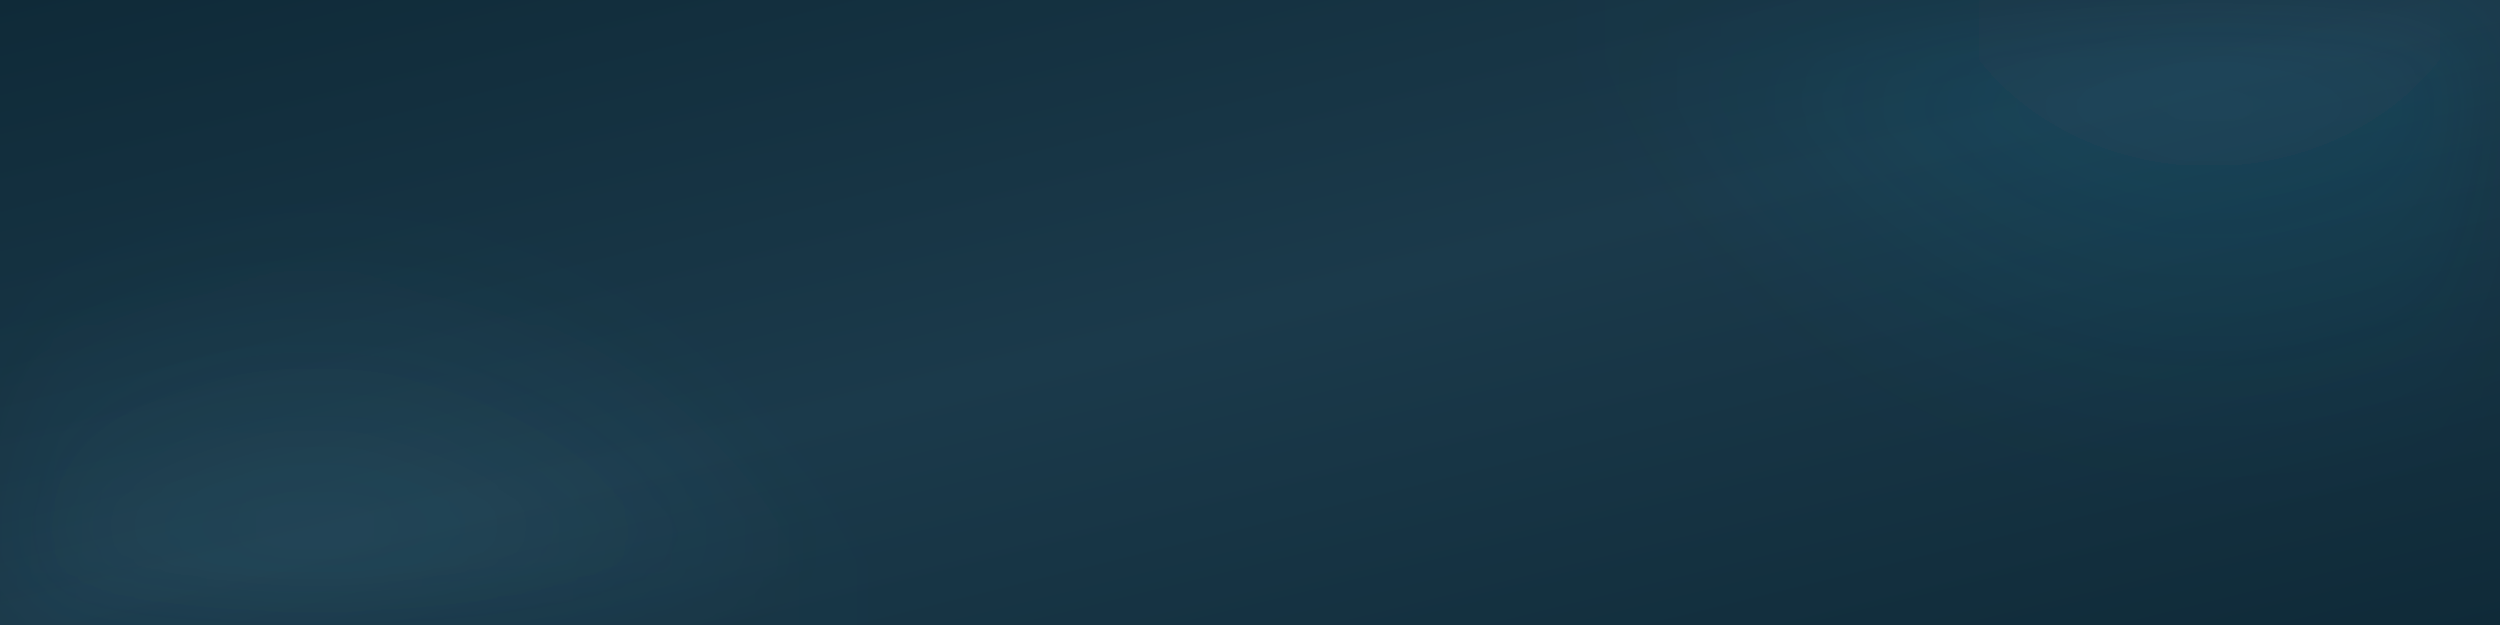
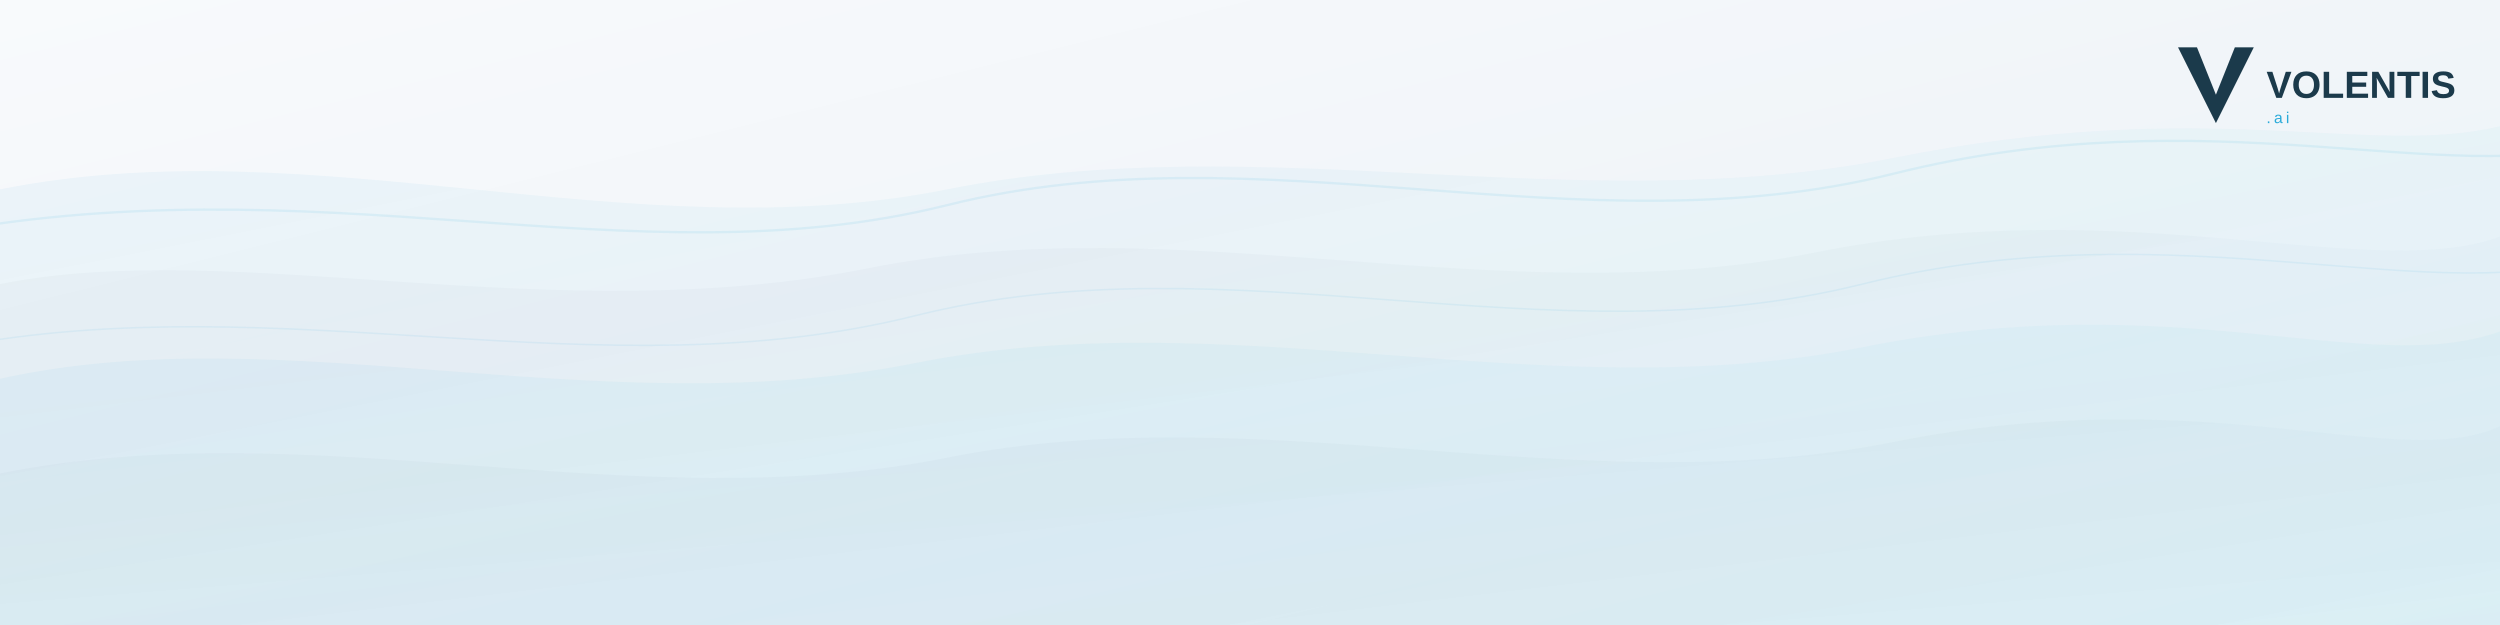
<svg xmlns="http://www.w3.org/2000/svg" width="1584" height="396" viewBox="0 0 1584 396" fill="none">
  <defs>
    <linearGradient id="bgGradient" x1="0%" y1="0%" x2="100%" y2="100%">
-       <stop offset="0%" stop-color="#0F2A38" />
-       <stop offset="50%" stop-color="#1B3A4B" />
-       <stop offset="100%" stop-color="#0F2A38" />
+       <stop offset="0%" stop-color="#f8fafc" />
+       <stop offset="50%" stop-color="#f1f5f9" />
+       <stop offset="100%" stop-color="#e8f4f8" />
    </linearGradient>
-     <radialGradient id="cyanOrb" cx="50%" cy="50%" r="50%">
-       <stop offset="0%" stop-color="#2AAAD9" stop-opacity="0.15" />
-       <stop offset="100%" stop-color="#2AAAD9" stop-opacity="0" />
-     </radialGradient>
-     <radialGradient id="lightCyanOrb" cx="50%" cy="50%" r="50%">
-       <stop offset="0%" stop-color="#7DD3E8" stop-opacity="0.12" />
-       <stop offset="100%" stop-color="#7DD3E8" stop-opacity="0" />
-     </radialGradient>
-     <filter id="blur" x="-50%" y="-50%" width="200%" height="200%">
-       <feGaussianBlur in="SourceGraphic" stdDeviation="40" />
-     </filter>
+     <linearGradient id="waveGrad1" x1="0%" y1="0%" x2="100%" y2="100%">
+       <stop offset="0%" stop-color="#2AAAD9" stop-opacity="0.06" />
+       <stop offset="100%" stop-color="#7DD3E8" stop-opacity="0.04" />
+     </linearGradient>
+     <linearGradient id="waveGrad2" x1="0%" y1="0%" x2="100%" y2="100%">
+       <stop offset="0%" stop-color="#1B3A4B" stop-opacity="0.03" />
+       <stop offset="100%" stop-color="#2AAAD9" stop-opacity="0.02" />
+     </linearGradient>
  </defs>
  <rect width="1584" height="396" fill="url(#bgGradient)" />
-   <ellipse cx="1400" cy="-50" rx="400" ry="350" fill="url(#cyanOrb)" filter="url(#blur)" />
-   <ellipse cx="200" cy="450" rx="350" ry="300" fill="url(#lightCyanOrb)" filter="url(#blur)" />
+   <path fill="url(#waveGrad1)" d="M0,120 C200,80 400,160 600,120 C800,80 1000,140 1200,100 C1400,60 1500,100 1584,80 L1584,396 L0,396 Z" />
+   <path fill="url(#waveGrad2)" d="M0,180 C150,150 350,210 550,170 C750,130 950,200 1150,160 C1350,120 1500,180 1584,150 L1584,396 L0,396 Z" />
+   <path fill="url(#waveGrad1)" d="M0,240 C180,200 380,270 580,230 C780,190 980,260 1180,220 C1380,180 1500,240 1584,210 L1584,396 L0,396 Z" />
+   <path fill="url(#waveGrad2)" d="M0,300 C200,260 400,330 600,290 C800,250 1000,320 1200,280 C1400,240 1520,300 1584,270 L1584,396 L0,396 Z" />
+   <path fill="none" stroke="#2AAAD9" stroke-width="1.5" stroke-opacity="0.1" d="M-50,150 C200,100 400,180 600,130 C800,80 1000,160 1200,110 C1400,60 1550,120 1650,90" />
+   <path fill="none" stroke="#2AAAD9" stroke-width="1" stroke-opacity="0.08" d="M-30,220 C180,180 380,250 580,200 C780,150 980,230 1180,180 C1380,130 1550,200 1650,160" />
+   <g transform="translate(1380, 30)">
+     <path d="M0,0 L24,48 L48,0 L36,0 L24,30 L12,0 Z" fill="#1B3A4B" />
+     <text x="56" y="32" font-family="Arial, sans-serif" font-size="24" font-weight="700" fill="#1B3A4B">VOLENTIS</text>
+     <text x="56" y="48" font-family="Arial, sans-serif" font-size="10" font-weight="400" fill="#2AAAD9" letter-spacing="2">.ai</text>
+   </g>
</svg>
